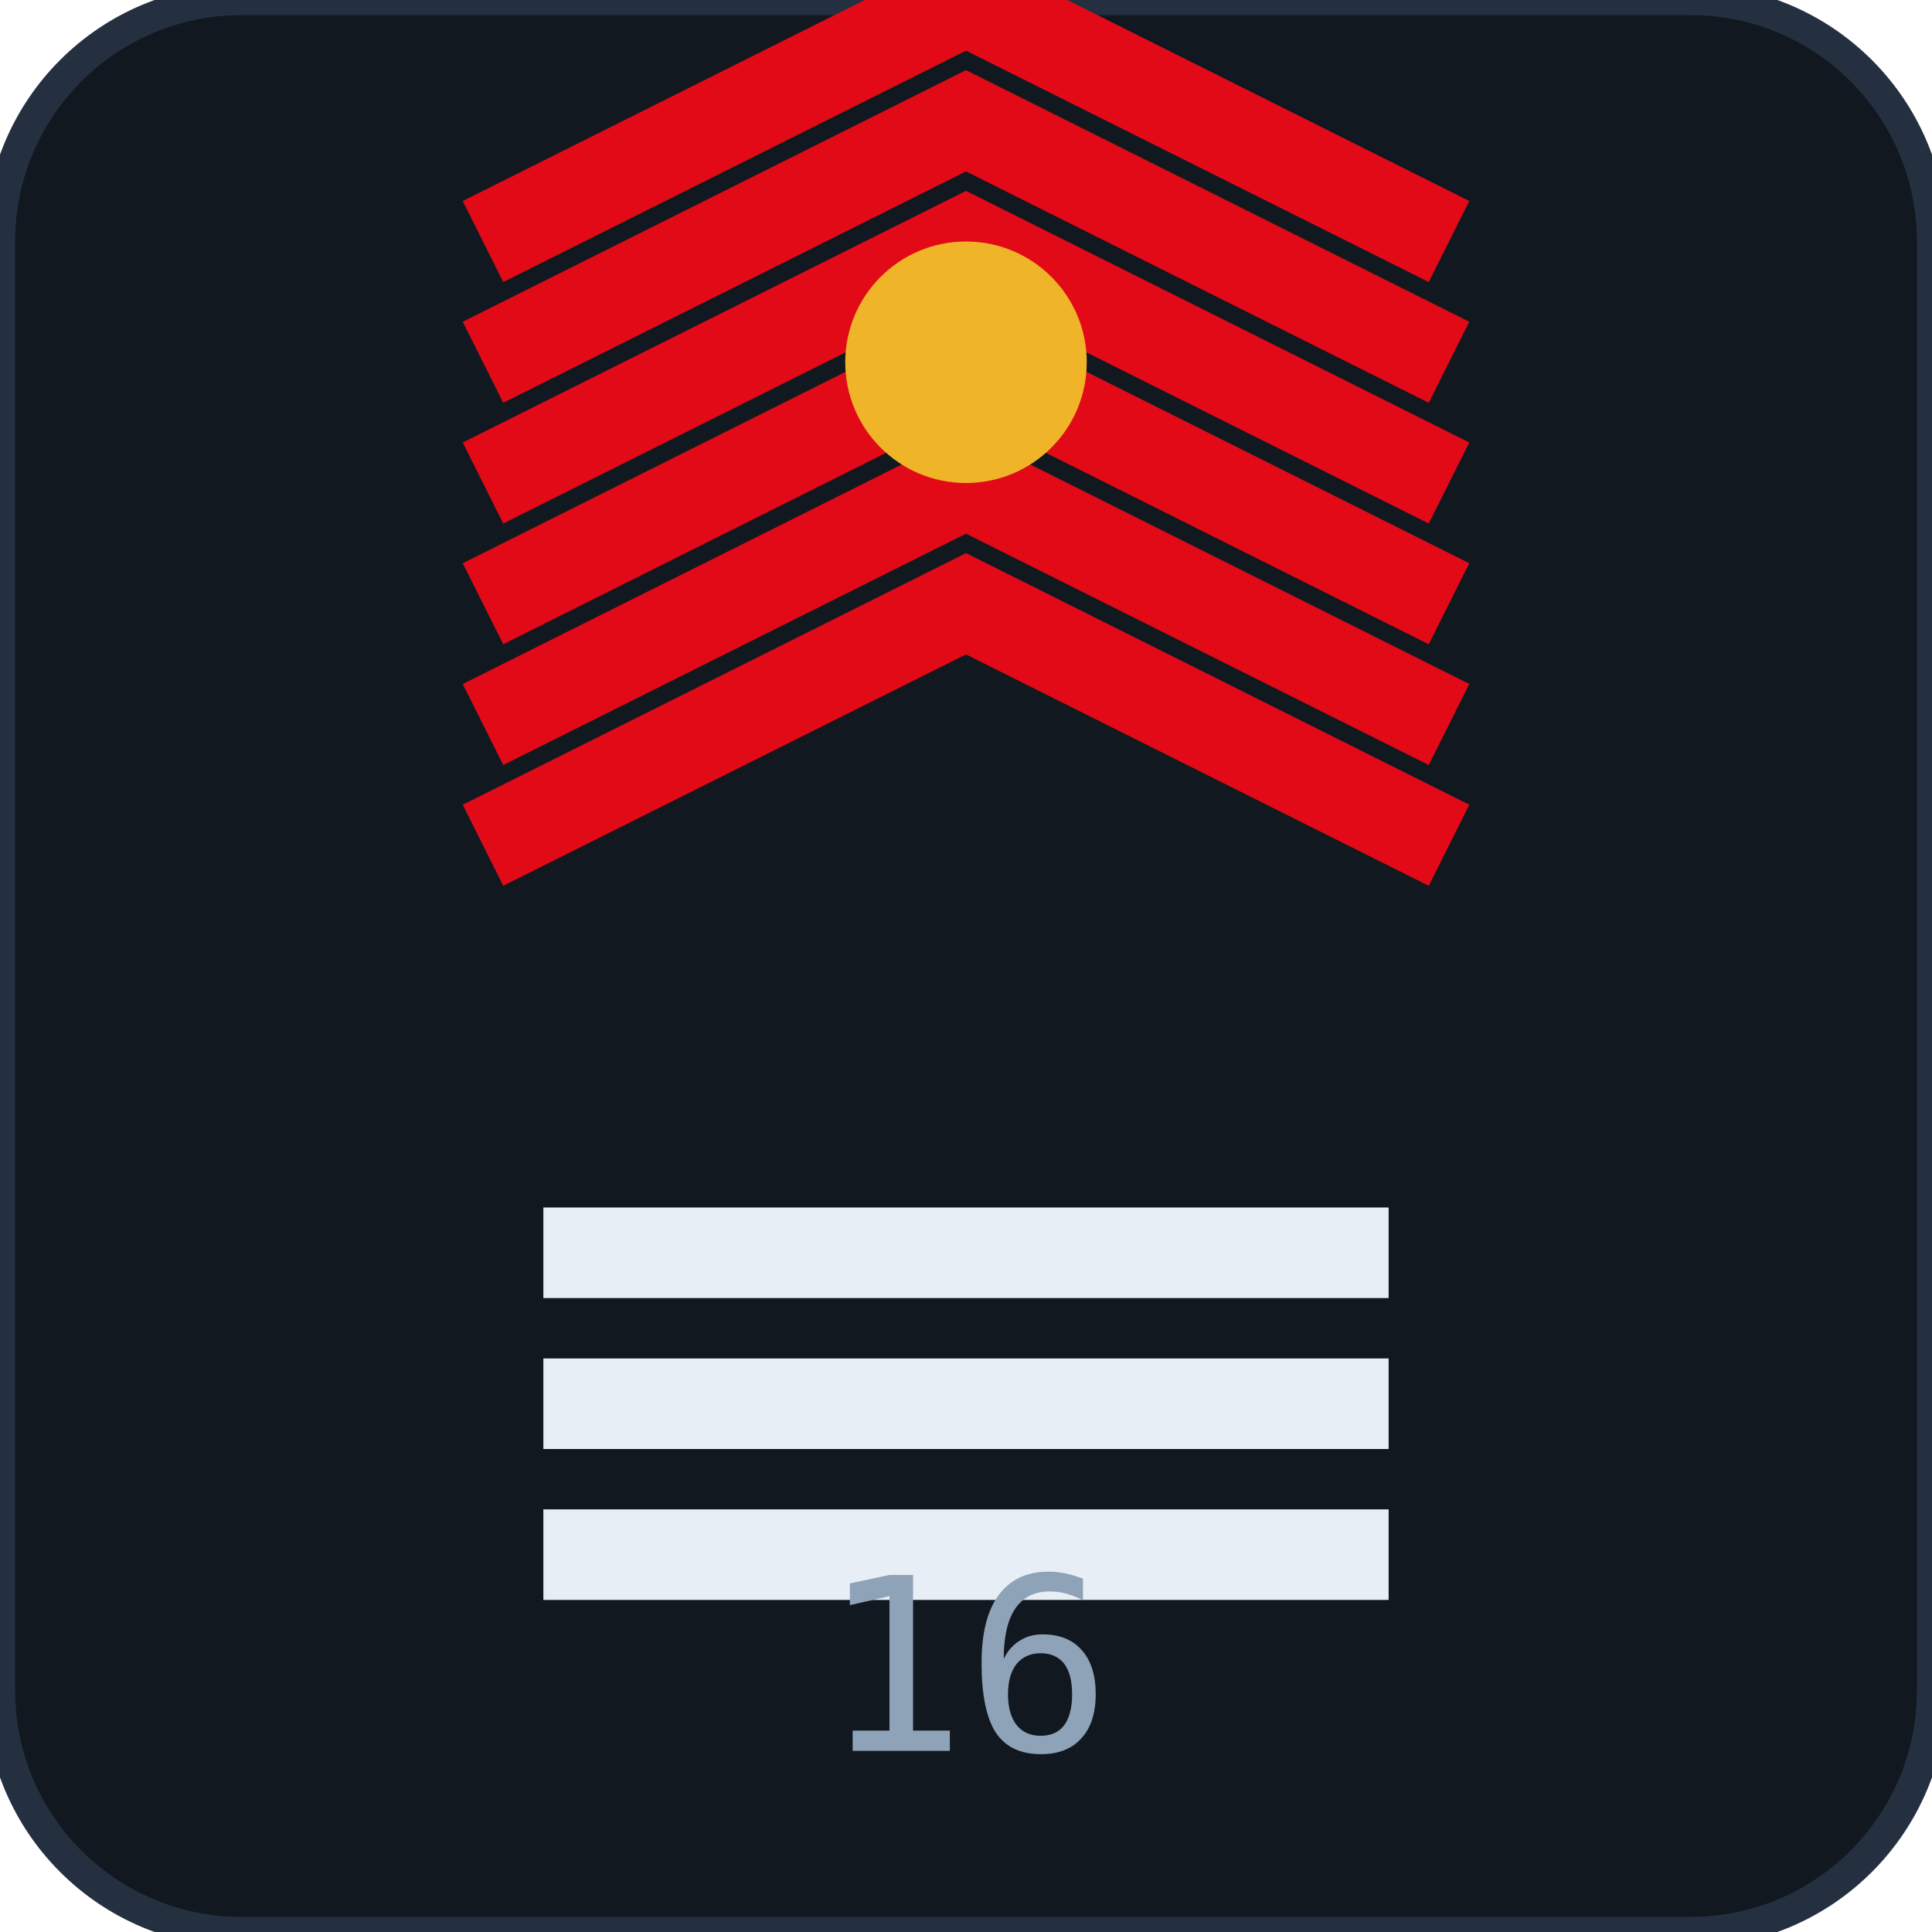
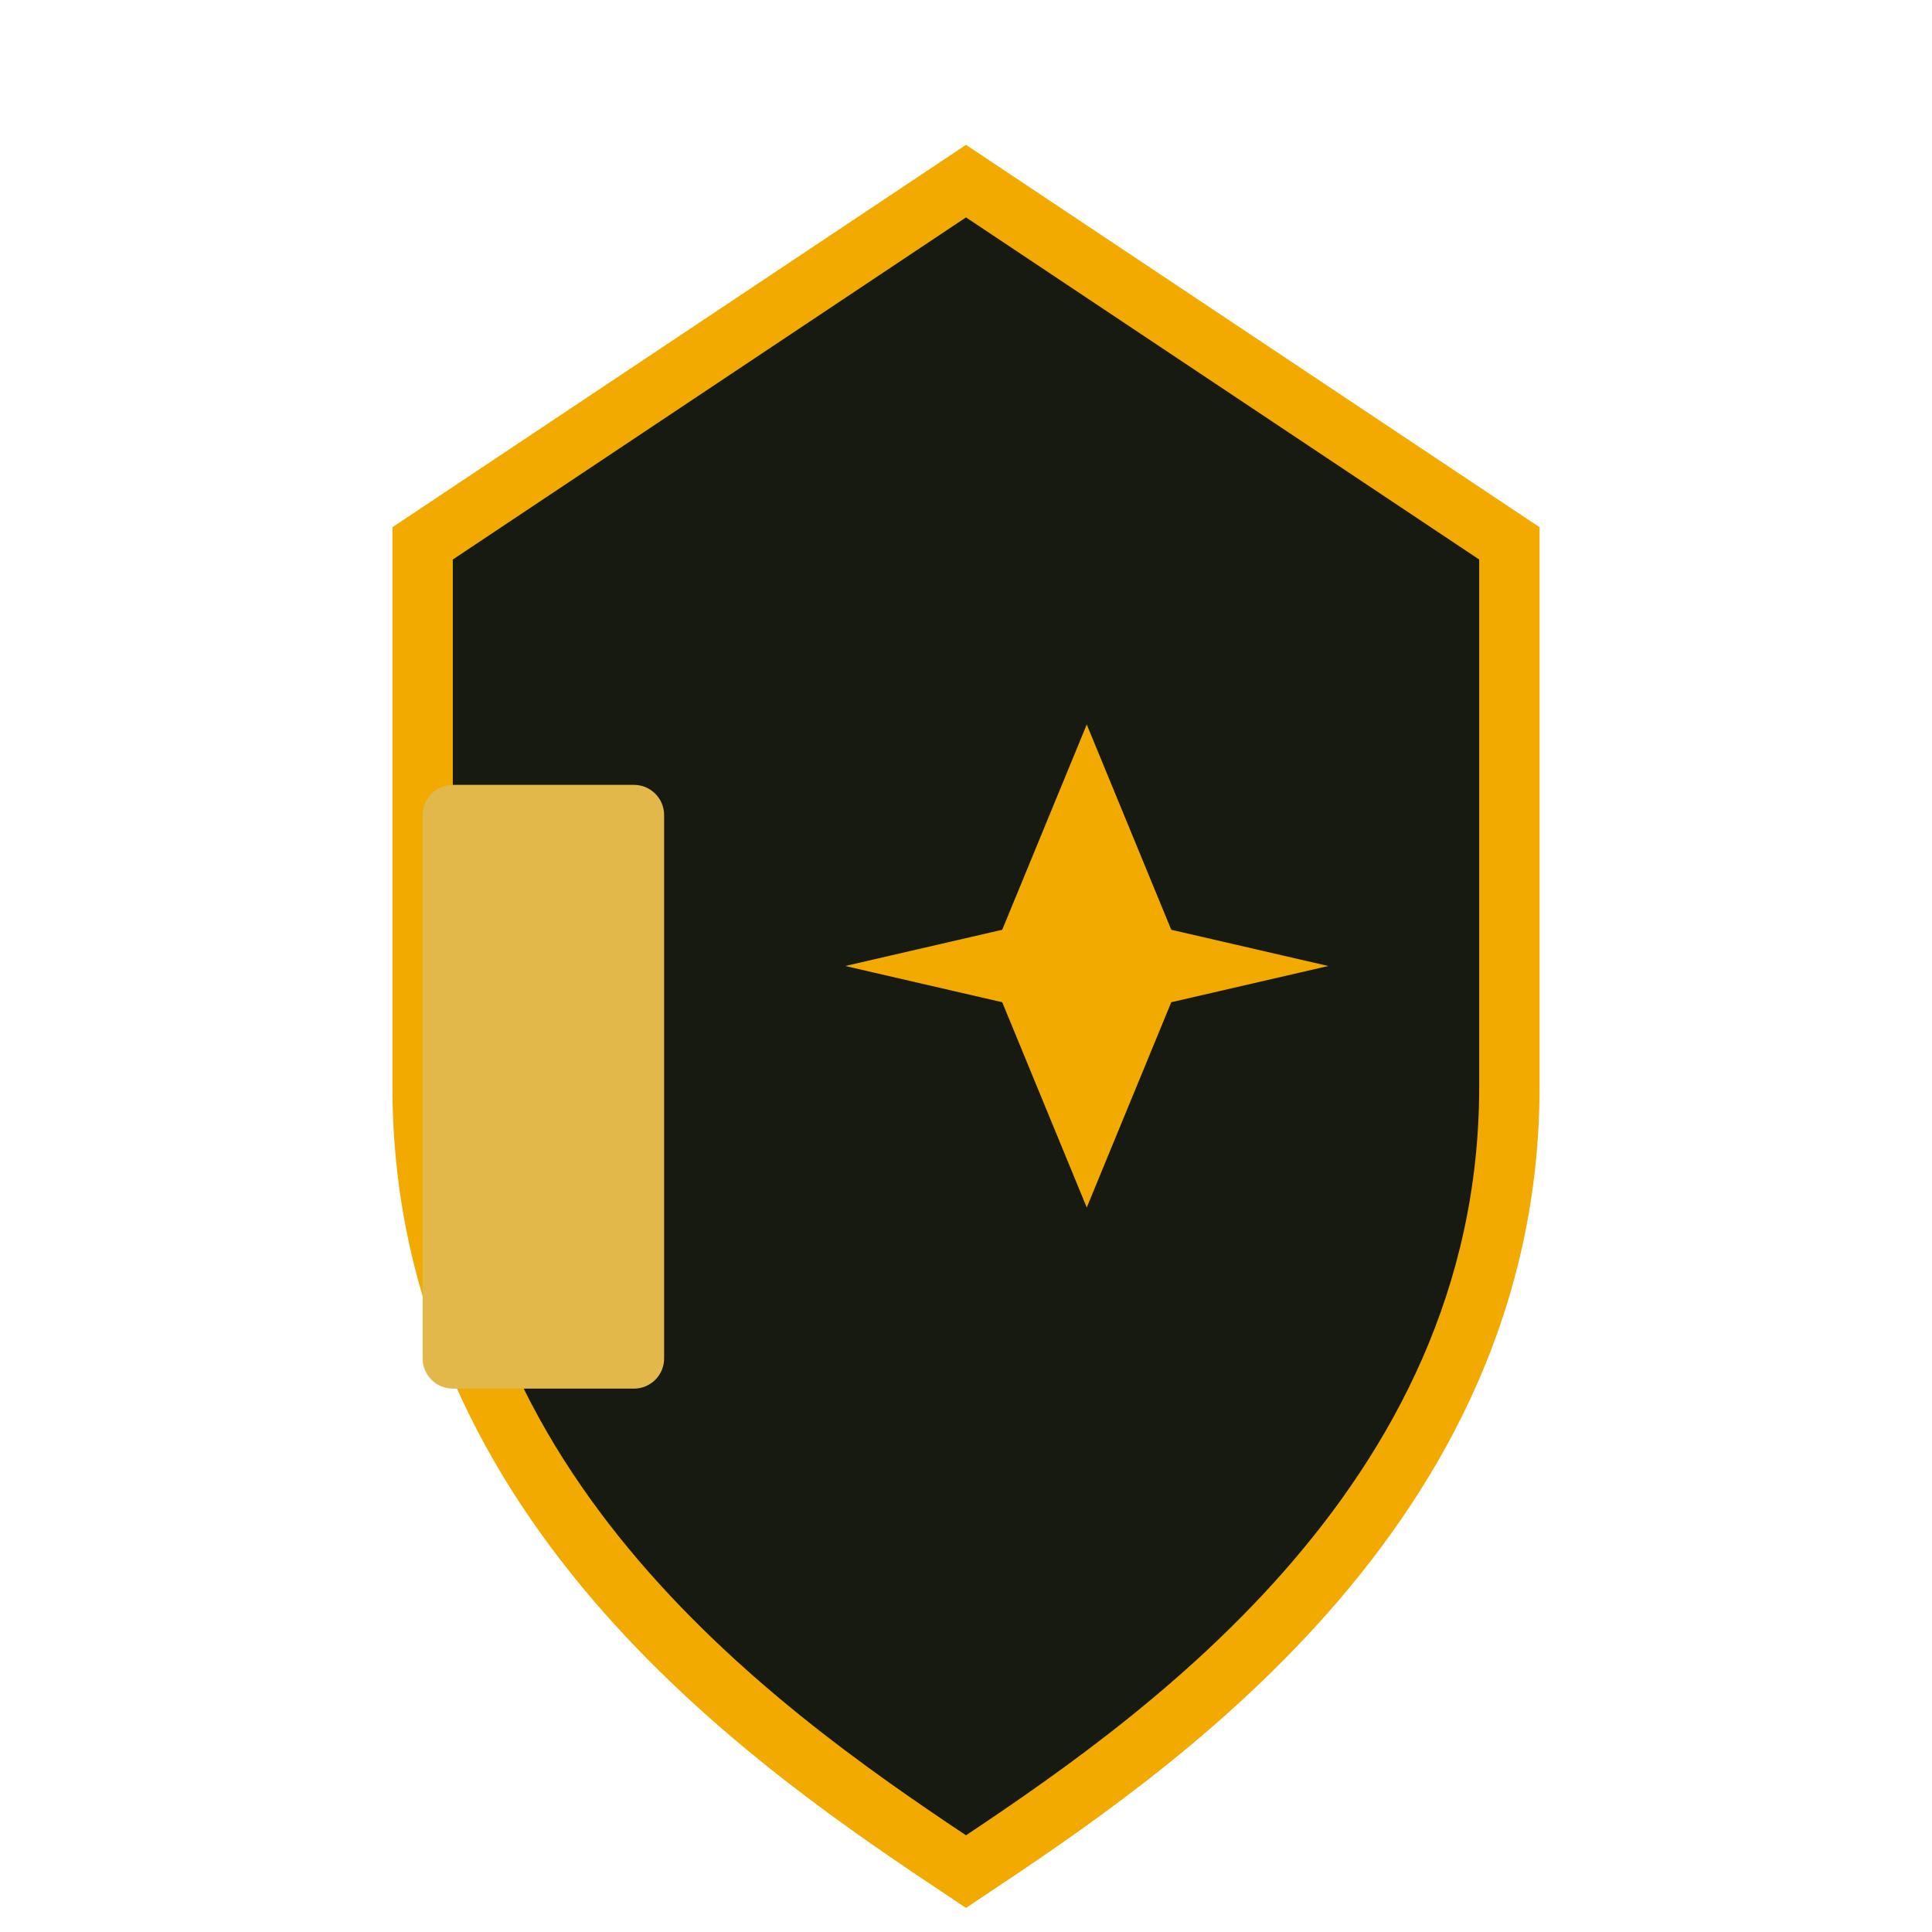
- <svg xmlns="http://www.w3.org/2000/svg" viewBox="0 0 64 64" role="img">
-   <rect width="64" height="64" rx="8" fill="#121820" stroke="#243040" />
-   <polyline points="16,28 32,20 48,28" fill="none" stroke="#E30A17" stroke-width="3" />
-   <polyline points="16,24 32,16 48,24" fill="none" stroke="#E30A17" stroke-width="3" />
-   <polyline points="16,20 32,12 48,20" fill="none" stroke="#E30A17" stroke-width="3" />
-   <polyline points="16,16 32,8 48,16" fill="none" stroke="#E30A17" stroke-width="3" />
-   <polyline points="16,12 32,4 48,12" fill="none" stroke="#E30A17" stroke-width="3" />
-   <polyline points="16,8 32,0 48,8" fill="none" stroke="#E30A17" stroke-width="3" />
-   <rect x="18" y="40" width="28" height="3" fill="#E8EEF5" />
-   <rect x="18" y="45" width="28" height="3" fill="#E8EEF5" />
-   <rect x="18" y="50" width="28" height="3" fill="#E8EEF5" />
-   <circle cx="32" cy="12" r="4" fill="#F0B429" />
-   <text x="32" y="58" text-anchor="middle" fill="#8FA3B8" font-size="8" font-family="monospace">16</text>
+ <svg xmlns="http://www.w3.org/2000/svg" viewBox="0 0 64 64" fill="none" aria-hidden="true">
+   <path d="M32 6L50 18v18c0 14-12 22-18 26-6-4-18-12-18-26V18L32 6z" fill="#161A11" stroke="#F2A900" stroke-width="2" />
+   <rect x="14" y="26" width="8" height="20" rx="1" fill="#E2B84A" />
+   <polygon points="36,24 38.8,30.8 44,32 38.8,33.2 36,40 33.2,33.2 28,32 33.2,30.8" fill="#F2A900" />
</svg>
